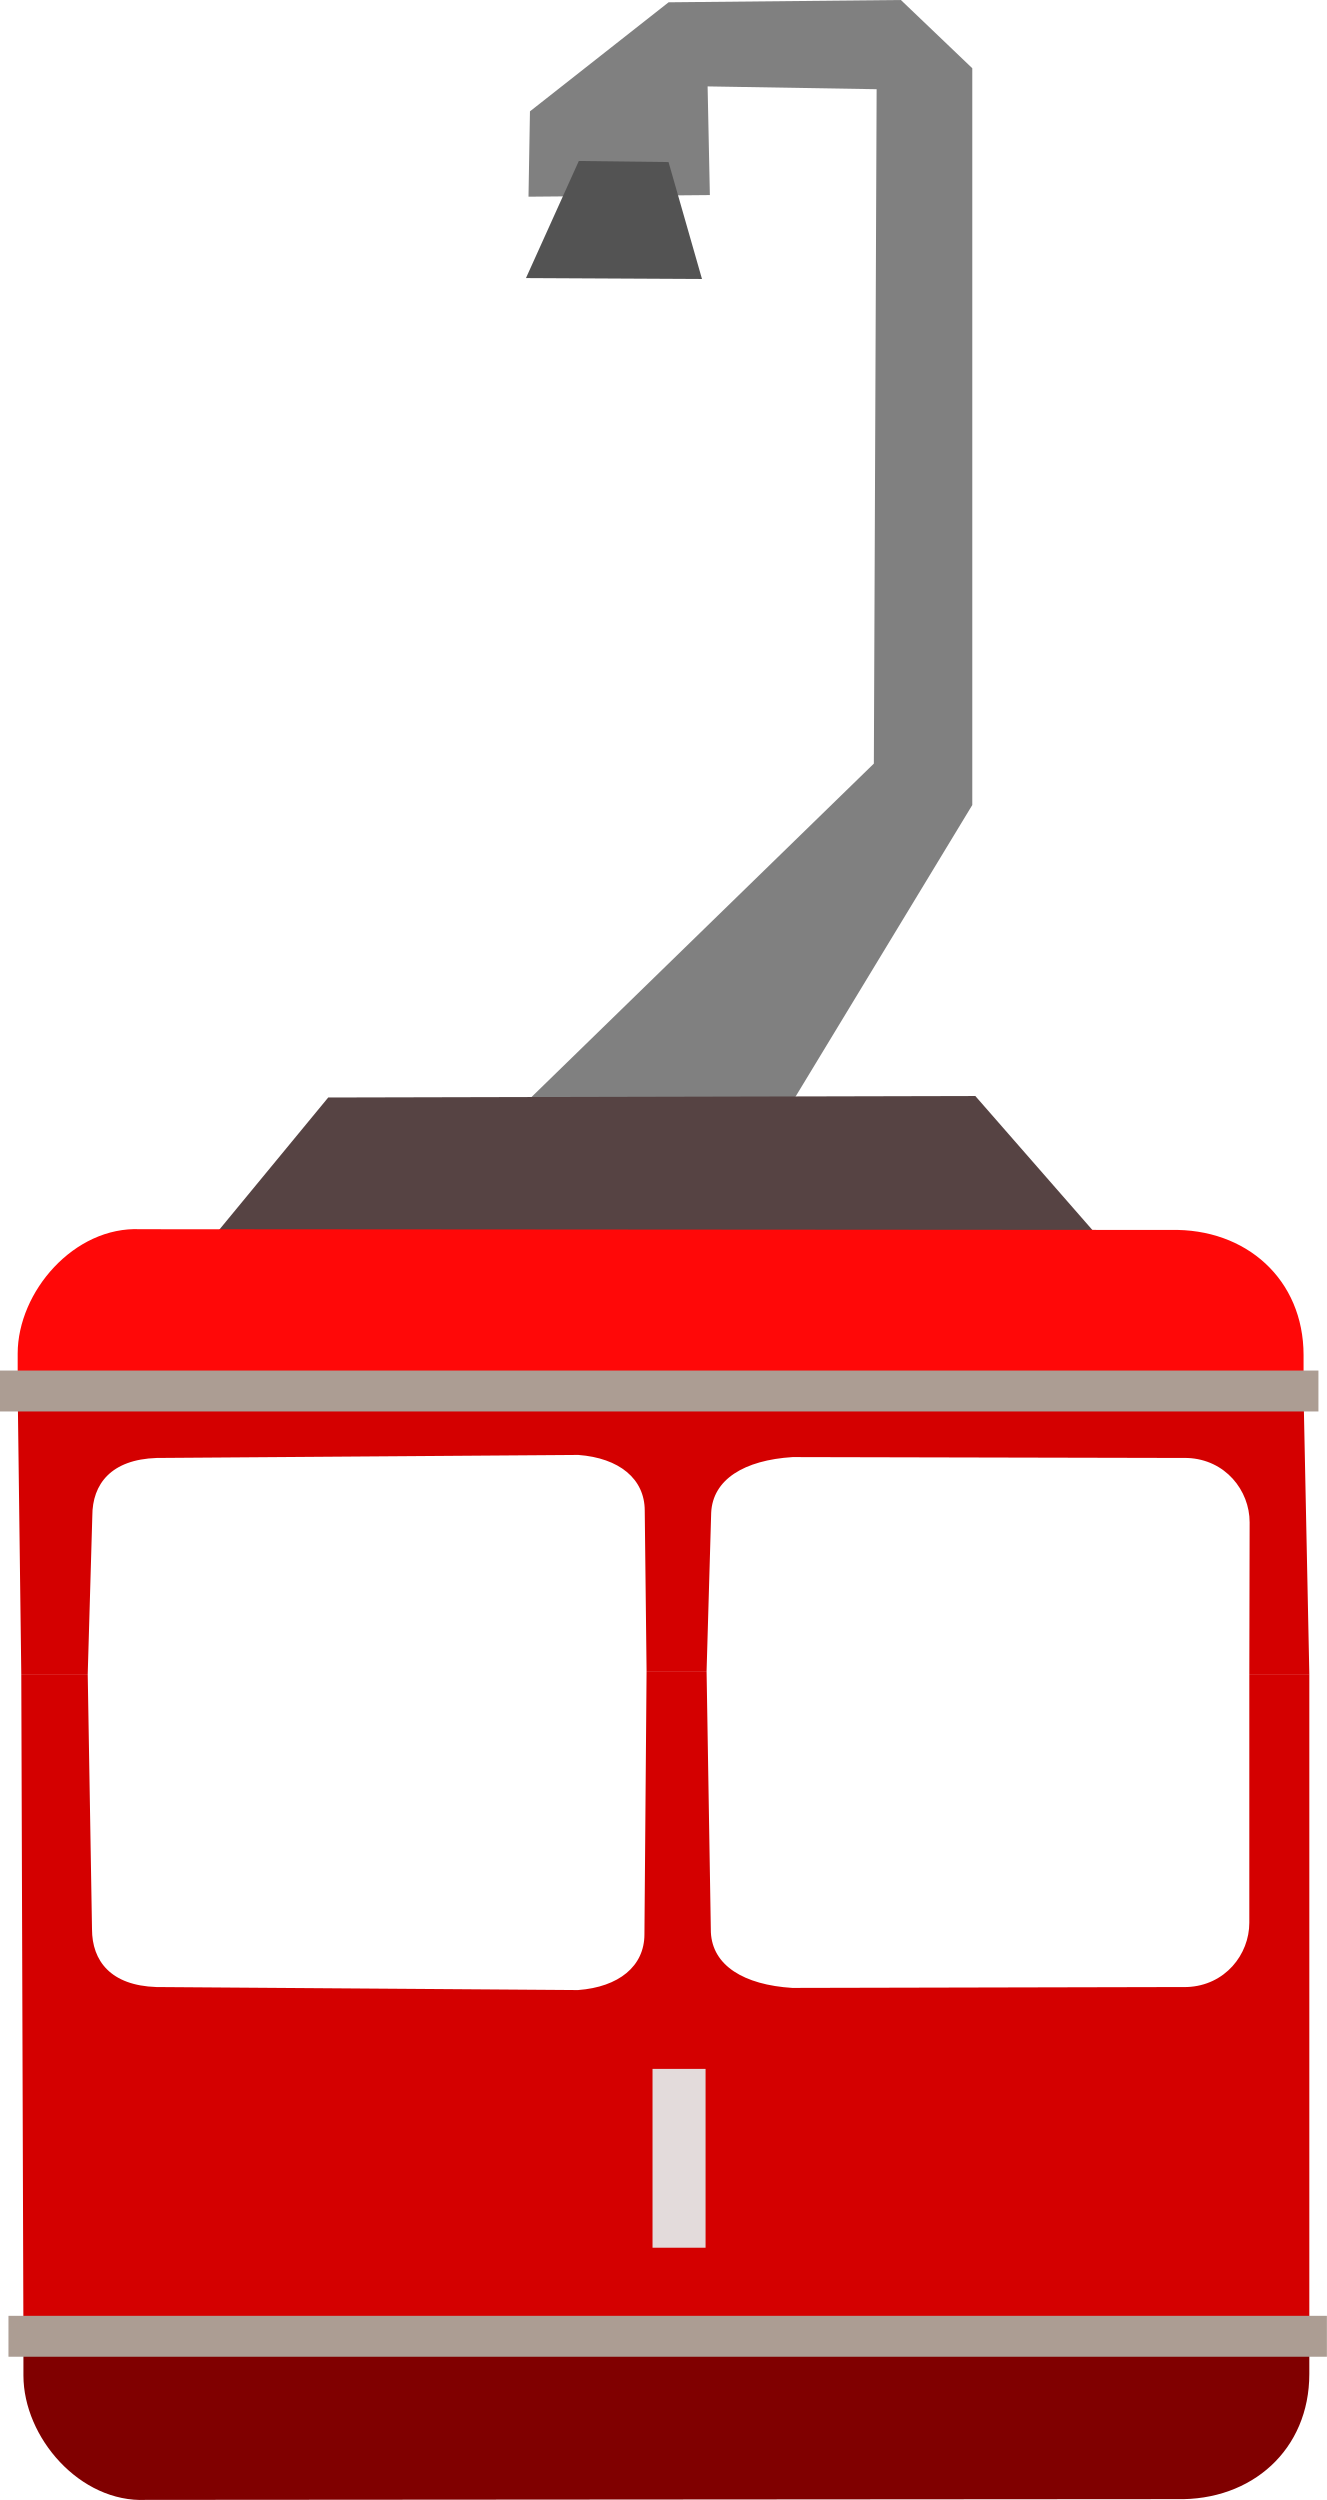
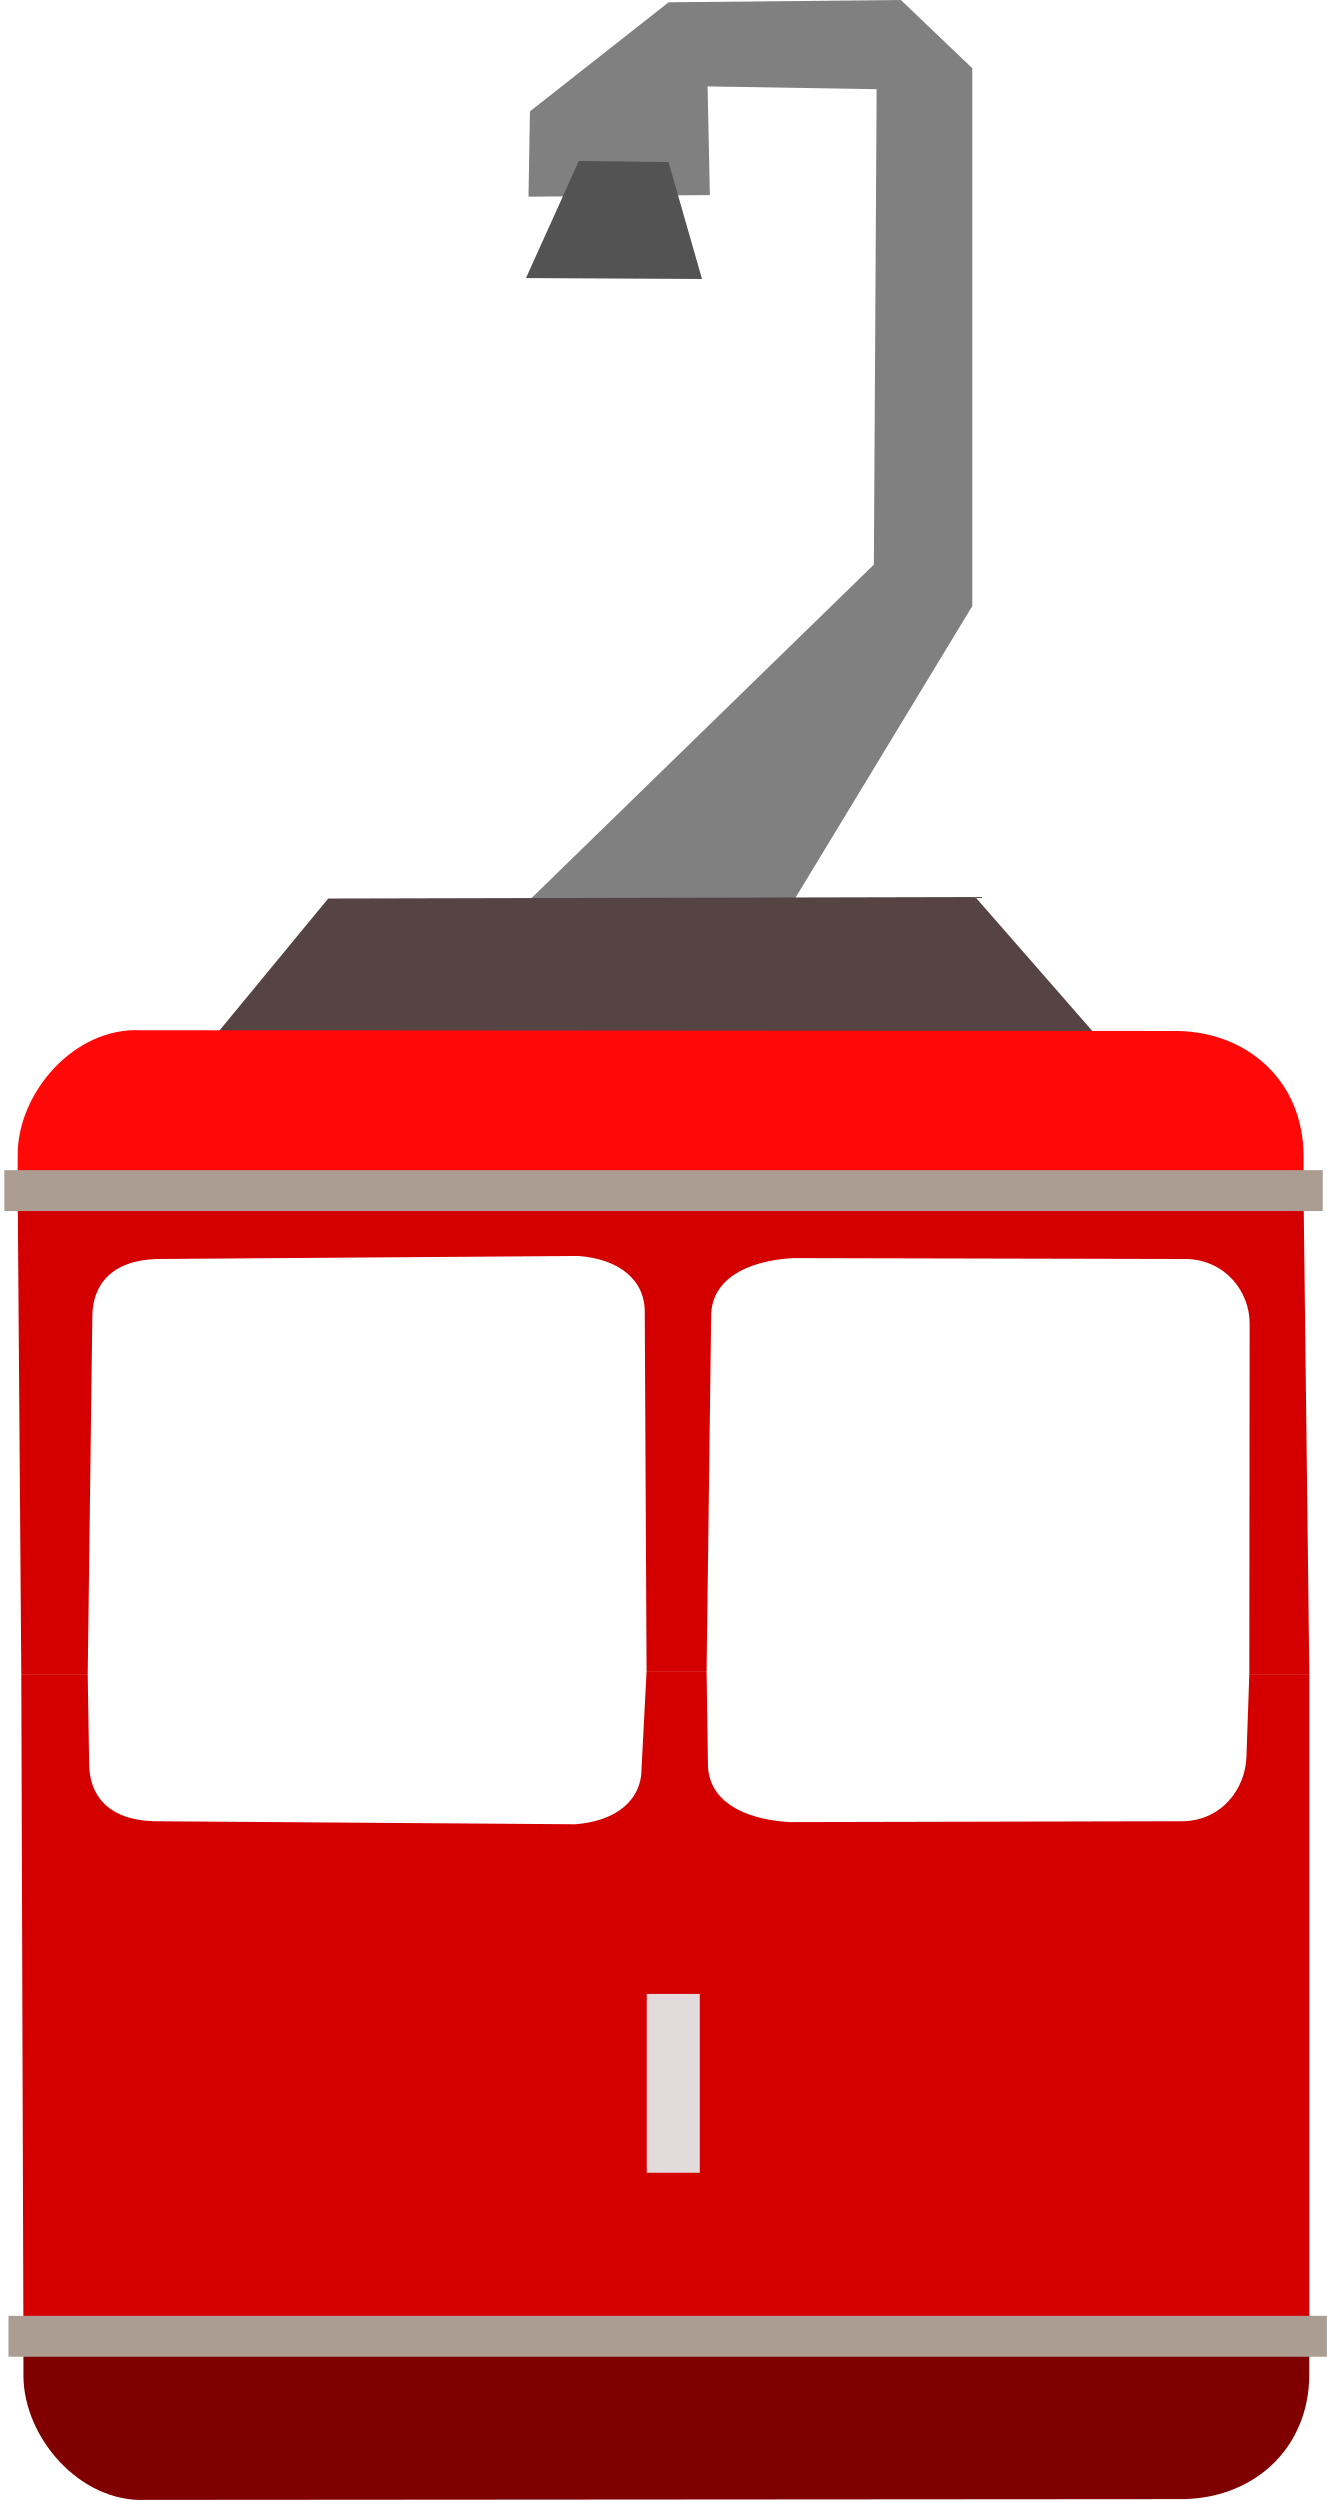
<svg xmlns="http://www.w3.org/2000/svg" width="1e3mm" height="1884.1mm" version="1.1" viewBox="0 0 1e3 1884.1">
  <path d="m17.657 1790.3c0.042 46.561 42.555 96.022 92.409 93.713l776.48-0.554c57.045 1.359 100.18-37.411 100.21-94.301v-29.986l-969.1 3.23z" fill="#800000" />
-   <path d="m399.06 828.23 259.51-252.75 2.09-508.24-127.38-2.121 1.7 81.895-136.68 1.225 1.096-64.323 104.48-82.186 175.06-1.736 53.816 51.441v555.26l-134.96 222.67z" fill="#808080" />
-   <path d="m161.7 931.05 85.657-103.93 487.67-1.142 94.794 108.5z" fill="#564343" />
-   <path d="m13.322 1020.1c0.042-46.561 42.555-96.022 92.409-93.713l776.48 0.554c57.045-1.359 100.18 37.411 100.21 94.301v29.985l-969.1-3.23z" fill="#ff0808" />
-   <path d="m17.657 1762.4-1.615-500.7h50.07l3.23 192.2c0 23.984 14.192 42.467 48.455 43.61l317.8 2.284c30.836-2.284 50.07-18.01 50.07-41.994l1.615-198.39h45.225l3.23 196.77c1.142 25.126 24.829 39.71 61.376 41.994l297.58-0.669c28.552-1.142 46.84-24.471 46.84-48.455v-187.36h45.224v497.47z" fill="#d40000" />
-   <path d="m13.322 1048 2.72 213.7h50.07l3.464-119.31c0-23.984 14.192-42.467 48.455-43.61l317.8-2.284c30.836 2.284 50.07 18.01 50.07 41.994l1.382 120.93h45.225l3.464-119.31c1.142-25.126 24.829-39.71 61.376-41.994l297.58 0.669c28.552 1.142 46.84 24.471 46.84 48.455l-0.234 114.47h45.224l-4.335-210.47z" fill="#d40000" />
+   <path d="m399.06 678.28 259.51-252.75 2.09-358.29-127.38-2.121 1.7 81.895-136.68 1.225 1.096-64.323 104.48-82.186 175.06-1.736 53.816 51.441v405.31l-134.96 222.67z" fill="#808080" />
+   <path d="m161.7 781.1 85.657-103.93 487.67-1.142 94.794 108.5z" fill="#564343" />
+   <path d="m13.322 870.15c0.042-46.561 42.555-96.022 92.409-93.713l776.48 0.554c57.045-1.359 100.18 37.411 100.21 94.301v29.985l-969.1-3.23z" fill="#ff0808" />
+   <path d="m17.657 1762.4-1.615-500.7h50.07l1.057 67.245c0 23.984 14.192 42.467 48.455 43.61l317.8 2.284c30.836-2.284 50.07-18.01 50.07-41.994l3.788-73.435h45.225l1.057 71.815c1.142 25.126 24.829 39.71 61.376 41.994l297.58-0.669c28.552-1.142 46.005-24.486 46.84-48.455l2.173-62.405h45.224v497.47z" fill="#d40000" />
+   <path d="m13.322 898.05 2.72 363.65h50.07l3.464-269.26c0-23.984 14.192-42.467 48.455-43.61l317.8-2.284c30.836 2.284 50.07 18.01 50.07 41.994l1.382 270.88h45.225l3.464-269.26c1.142-25.126 24.829-39.71 61.376-41.994l297.58 0.669c28.552 1.142 46.84 24.471 46.84 48.455l-0.234 264.42h45.224l-4.335-360.42z" fill="#d40000" />
  <rect x="6.38" y="1745.3" width="993.62" height="30.836" fill="#ac9d93" style="paint-order:normal" />
-   <rect y="1032.9" width="993.62" height="30.836" fill="#ac9d93" style="paint-order:normal" />
-   <rect x="491.77" y="1559.2" width="39.973" height="134.77" fill="#e3dbdb" style="paint-order:normal" />
+   <rect x="3.26" y="881.87" width="993.62" height="30.836" fill="#ac9d93" style="paint-order:normal" />
+   <rect x="487.42" y="1502.7" width="39.973" height="134.77" fill="#e3dbdb" style="paint-order:normal" />
  <path d="m436.22 121.33-39.831 88.241 132.66 0.682-25.218-88.119z" fill="#535353" stroke-width="2.047" />
</svg>
